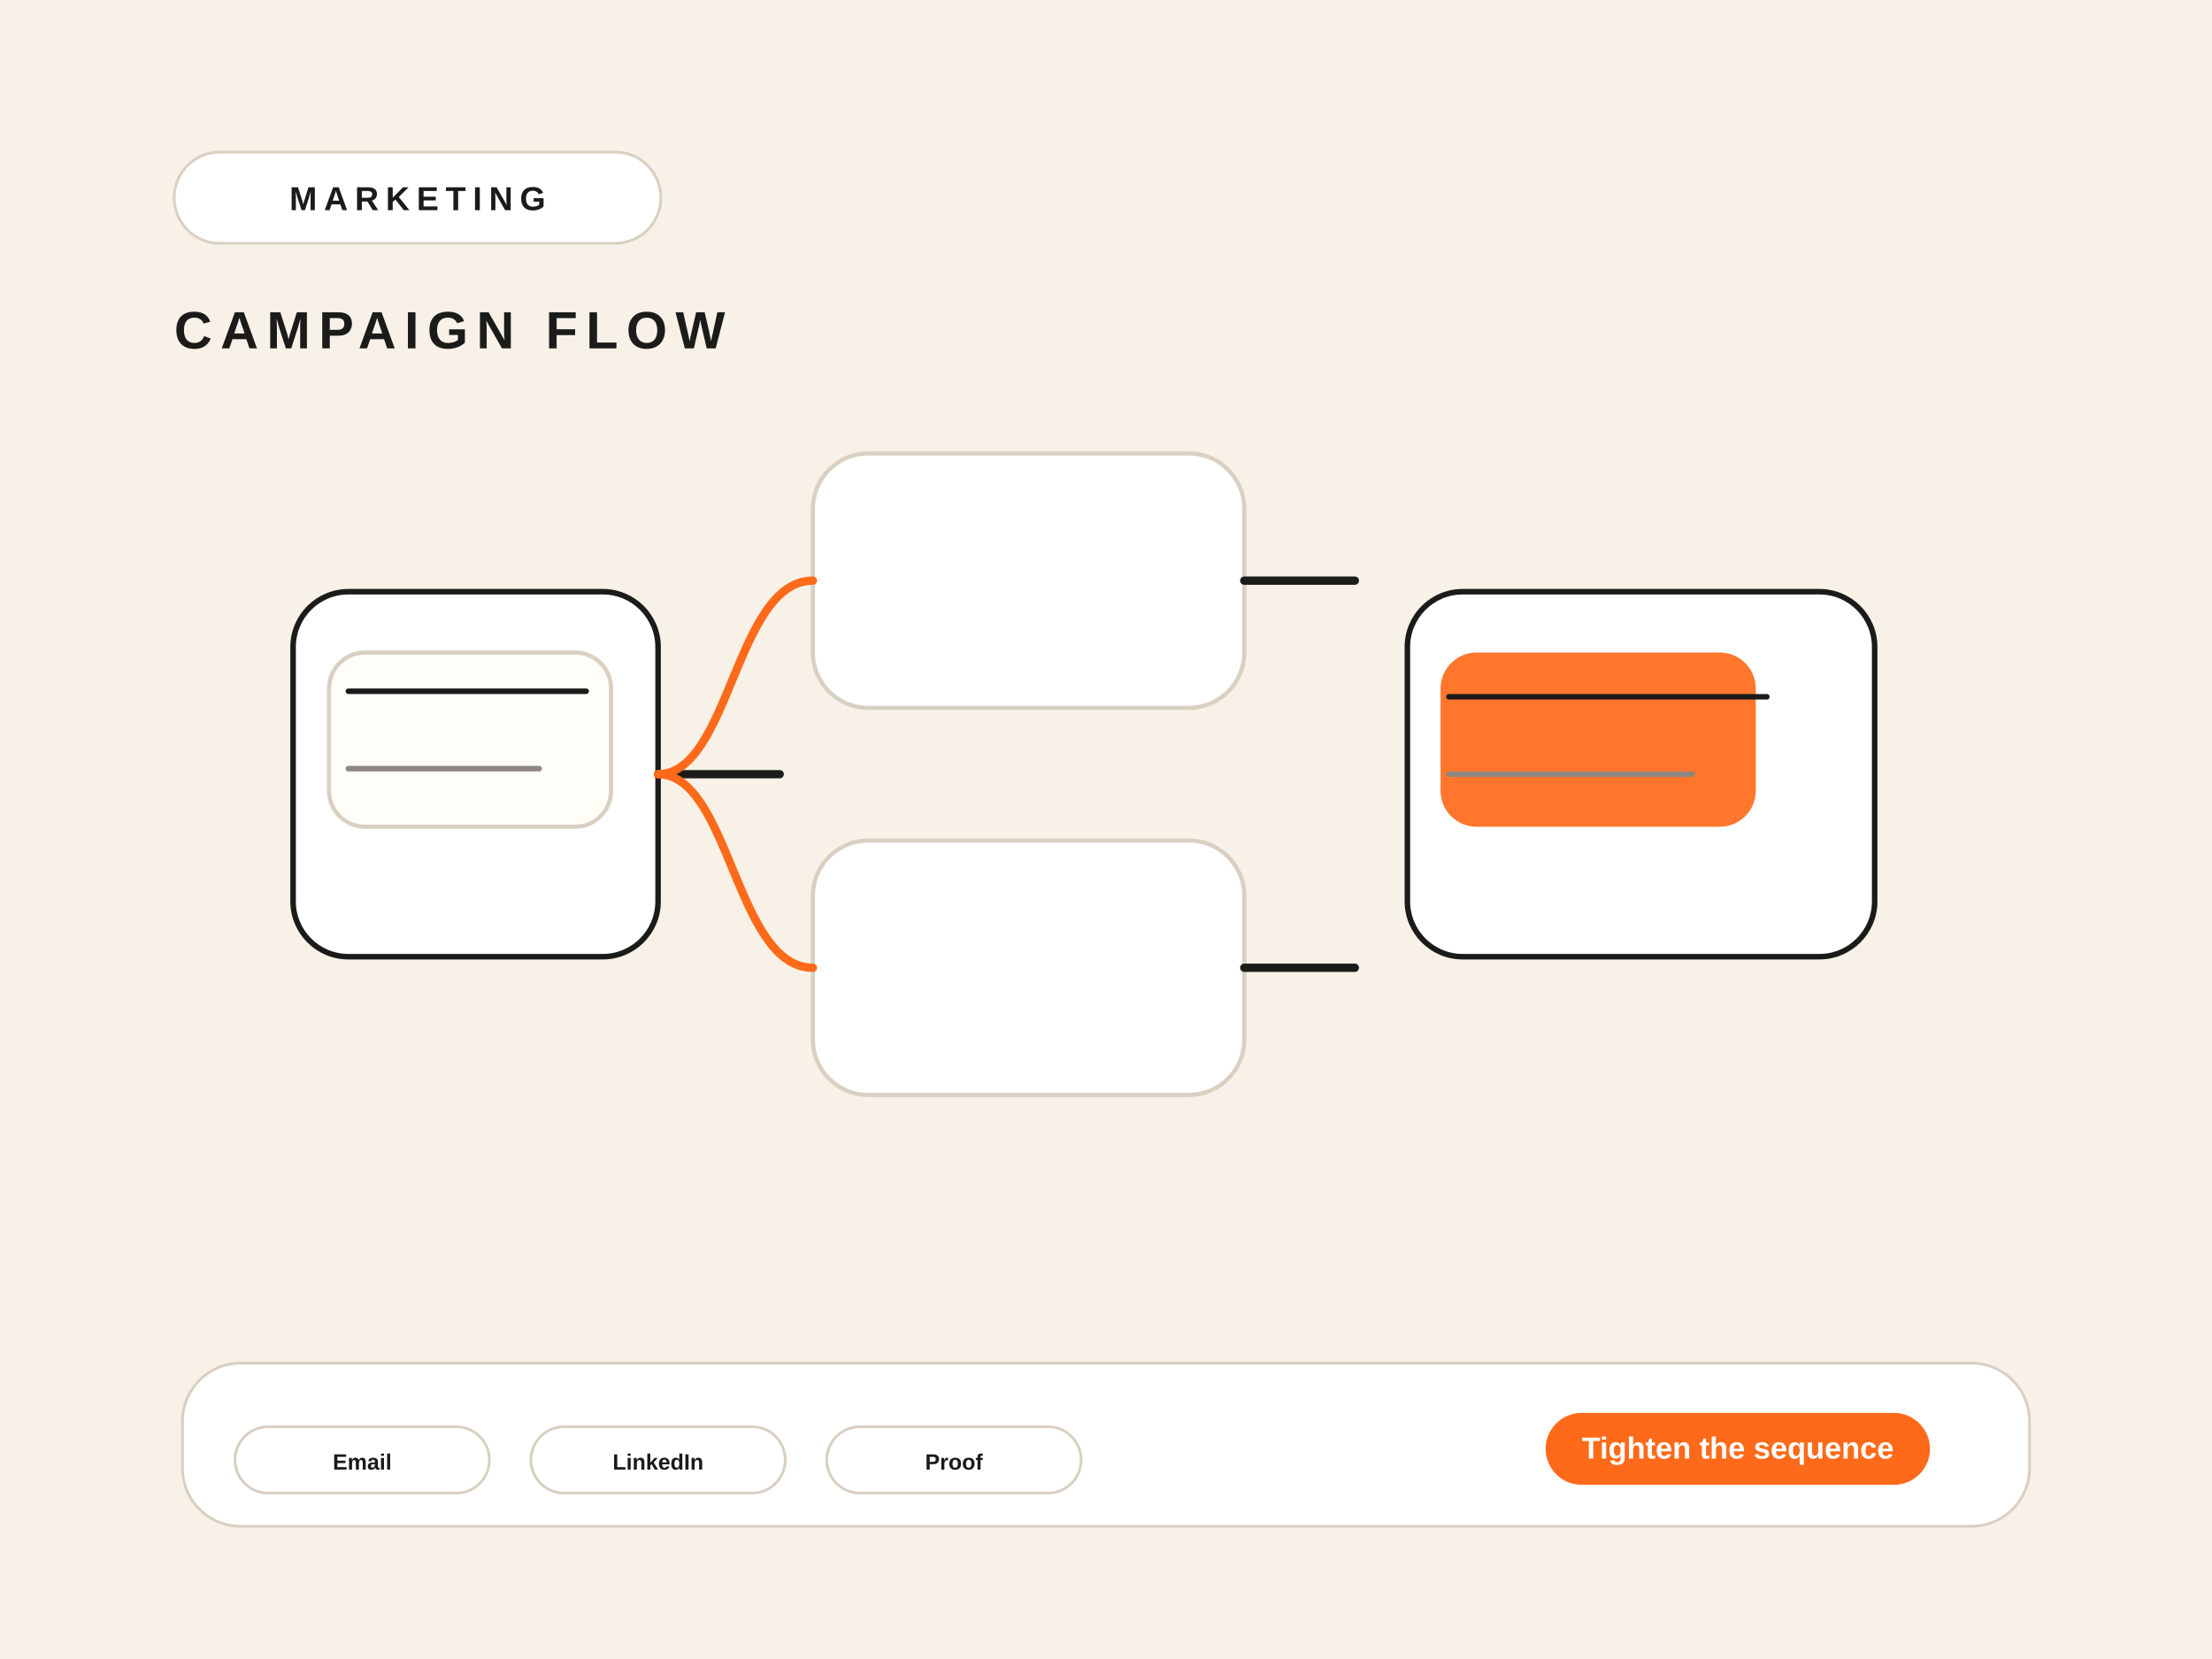
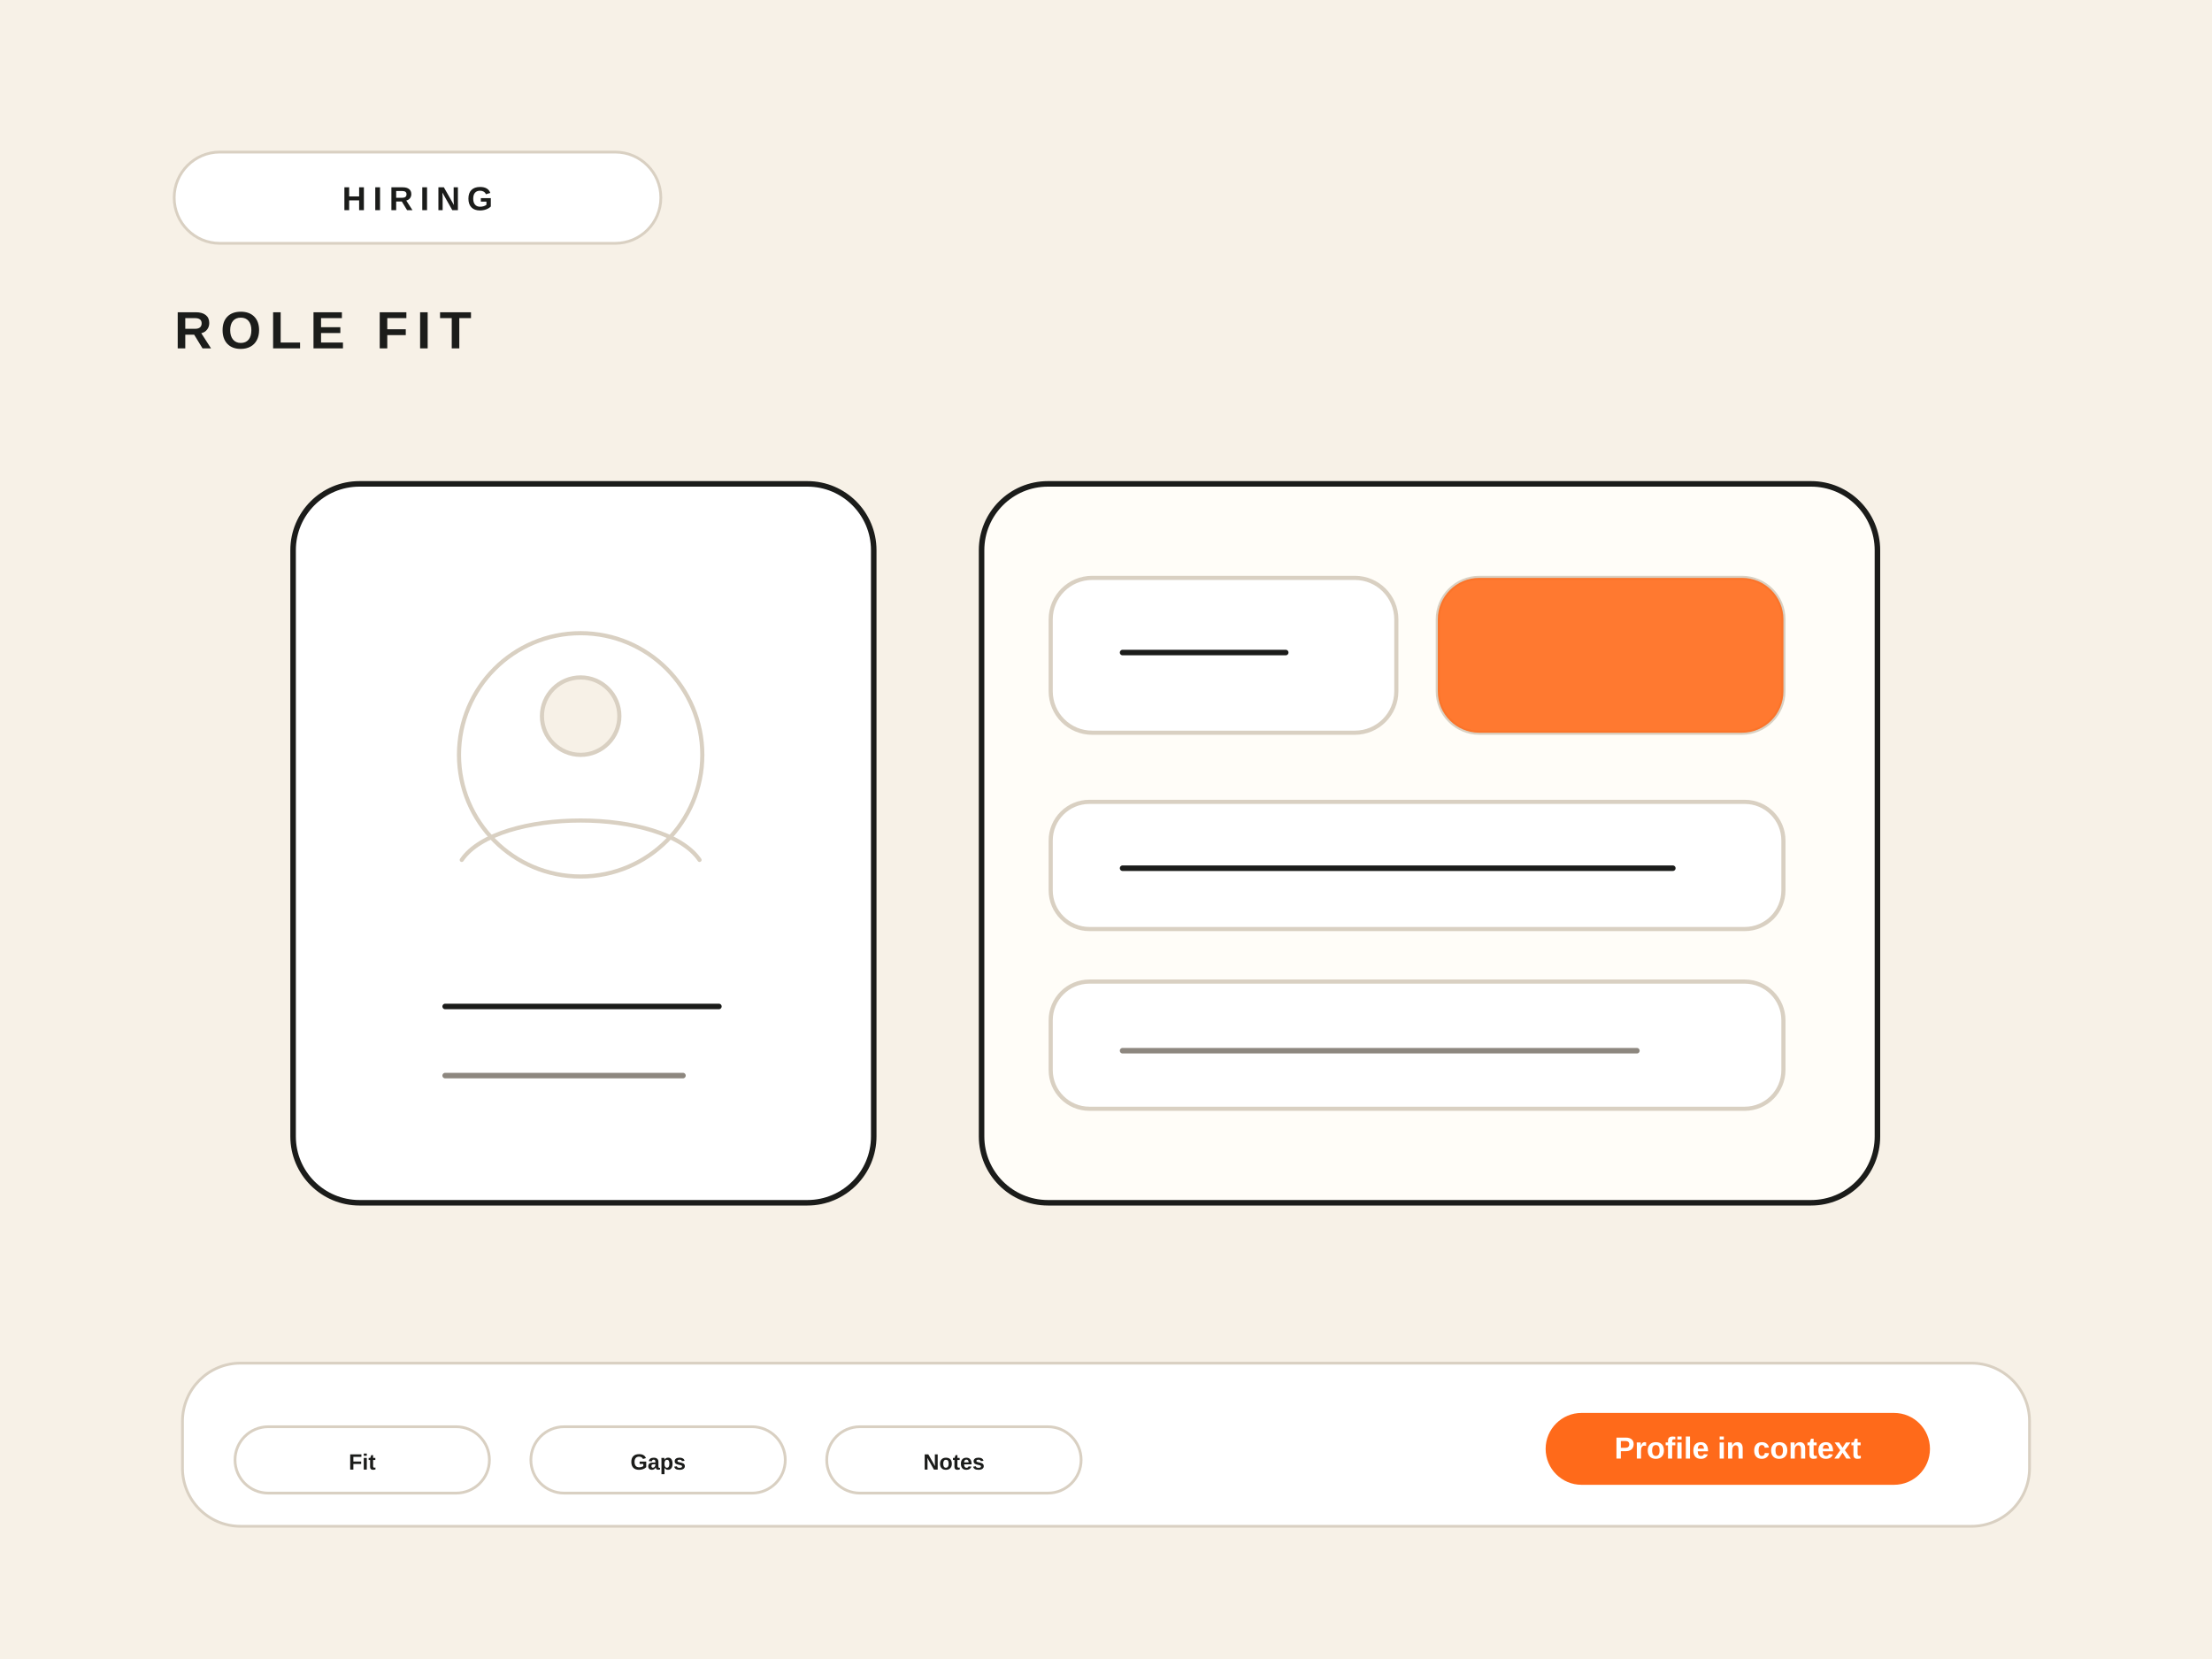
<svg xmlns="http://www.w3.org/2000/svg" width="1600" height="1200" viewBox="0 0 1600 1200" fill="none">
  <rect width="1600" height="1200" fill="#f7f1e7" />
  <rect x="126" y="110" width="352" height="66" rx="33" fill="#ffffff" stroke="#d9d0c2" stroke-width="2" />
  <text x="302" y="152" text-anchor="middle" font-family="Arial, sans-serif" font-size="24" font-weight="700" letter-spacing="5" fill="#1b1c1a">
-       MARKETING
+       HIRING
    </text>
  <text x="126" y="252" font-family="Arial, sans-serif" font-size="38" font-weight="700" letter-spacing="6" fill="#1b1c1a">
-       CAMPAIGN FLOW
+       ROLE FIT
    </text>
-   <rect x="212" y="428" width="264" height="264" rx="40" fill="#ffffff" stroke="#1b1c1a" stroke-width="4" />
-   <rect x="588" y="328" width="312" height="184" rx="40" fill="#ffffff" stroke="#d9d0c2" stroke-width="3" />
-   <rect x="588" y="608" width="312" height="184" rx="40" fill="#ffffff" stroke="#d9d0c2" stroke-width="3" />
-   <rect x="1018" y="428" width="338" height="264" rx="40" fill="#ffffff" stroke="#1b1c1a" stroke-width="4" />
-   <rect x="238" y="472" width="204" height="126" rx="26" fill="#fffdf8" stroke="#d9d0c2" stroke-width="3" />
-   <rect x="1042" y="472" width="228" height="126" rx="26" fill="#ff6a1a" opacity="0.92" />
-   <path d="M 476 560 H 564" stroke="#1b1c1a" stroke-width="6" stroke-linecap="round" />
-   <path d="M 476 560 C 528 560 532 420 588 420" stroke="#ff6a1a" stroke-width="6" stroke-linecap="round" fill="none" />
-   <path d="M 476 560 C 528 560 532 700 588 700" stroke="#ff6a1a" stroke-width="6" stroke-linecap="round" fill="none" />
-   <path d="M 900 420 H 980" stroke="#1b1c1a" stroke-width="6" stroke-linecap="round" />
-   <path d="M 900 700 H 980" stroke="#1b1c1a" stroke-width="6" stroke-linecap="round" />
-   <path d="M 252 500 L 424 500" stroke="#1b1c1a" stroke-width="4" stroke-linecap="round" />
-   <path d="M 252 556 L 390 556" stroke="#8d877f" stroke-width="4" stroke-linecap="round" />
-   <path d="M 1048 504 L 1278 504" stroke="#1b1c1a" stroke-width="4" stroke-linecap="round" />
-   <path d="M 1048 560 L 1224 560" stroke="#8d877f" stroke-width="4" stroke-linecap="round" />
+   <rect x="212" y="350" width="420" height="520" rx="48" fill="#ffffff" stroke="#1b1c1a" stroke-width="4" />
+   <rect x="710" y="350" width="648" height="520" rx="48" fill="#fffdf8" stroke="#1b1c1a" stroke-width="4" />
+   <rect x="760" y="418" width="250" height="112" rx="30" fill="#ffffff" stroke="#d9d0c2" stroke-width="3" />
+   <rect x="1040" y="418" width="250" height="112" rx="30" fill="#ffffff" stroke="#d9d0c2" stroke-width="3" />
+   <rect x="760" y="580" width="530" height="92" rx="28" fill="#ffffff" stroke="#d9d0c2" stroke-width="3" />
+   <rect x="760" y="710" width="530" height="92" rx="28" fill="#ffffff" stroke="#d9d0c2" stroke-width="3" />
+   <circle cx="420" cy="546" r="88" fill="#ffffff" stroke="#d9d0c2" stroke-width="3" />
+   <circle cx="420" cy="518" r="28" fill="#f7f1e7" stroke="#d9d0c2" stroke-width="3" />
+   <path d="M 334 622 C 360 584 480 584 506 622" stroke="#d9d0c2" stroke-width="3" stroke-linecap="round" />
+   <path d="M 322 728 L 520 728" stroke="#1b1c1a" stroke-width="4" stroke-linecap="round" />
+   <path d="M 322 778 L 494 778" stroke="#8d877f" stroke-width="4" stroke-linecap="round" />
+   <path d="M 812 472 L 930 472" stroke="#1b1c1a" stroke-width="4" stroke-linecap="round" />
+   <path d="M 812 628 L 1210 628" stroke="#1b1c1a" stroke-width="4" stroke-linecap="round" />
+   <path d="M 812 760 L 1184 760" stroke="#8d877f" stroke-width="4" stroke-linecap="round" />
+   <rect x="1040" y="418" width="250" height="112" rx="30" fill="#ff6a1a" opacity="0.9" />
  <rect x="132" y="986" width="1336" height="118" rx="42" fill="#ffffff" stroke="#d9d0c2" stroke-width="2" />
  <rect x="170" y="1032" width="184" height="48" rx="24" fill="#ffffff" stroke="#d9d0c2" stroke-width="2" />
  <text x="262" y="1063" text-anchor="middle" font-family="Arial, sans-serif" font-size="16" font-weight="700" fill="#1b1c1a">
-       Email
+       Fit
    </text>
  <rect x="384" y="1032" width="184" height="48" rx="24" fill="#ffffff" stroke="#d9d0c2" stroke-width="2" />
  <text x="476" y="1063" text-anchor="middle" font-family="Arial, sans-serif" font-size="16" font-weight="700" fill="#1b1c1a">
-       LinkedIn
+       Gaps
    </text>
  <rect x="598" y="1032" width="184" height="48" rx="24" fill="#ffffff" stroke="#d9d0c2" stroke-width="2" />
  <text x="690" y="1063" text-anchor="middle" font-family="Arial, sans-serif" font-size="16" font-weight="700" fill="#1b1c1a">
-       Proof
+       Notes
    </text>
  <rect x="1118" y="1022" width="278" height="52" rx="26" fill="#ff6a1a" />
  <text x="1257" y="1055" text-anchor="middle" font-family="Arial, sans-serif" font-size="22" font-weight="700" fill="#ffffff">
-       Tighten the sequence
+       Profile in context
    </text>
</svg>
